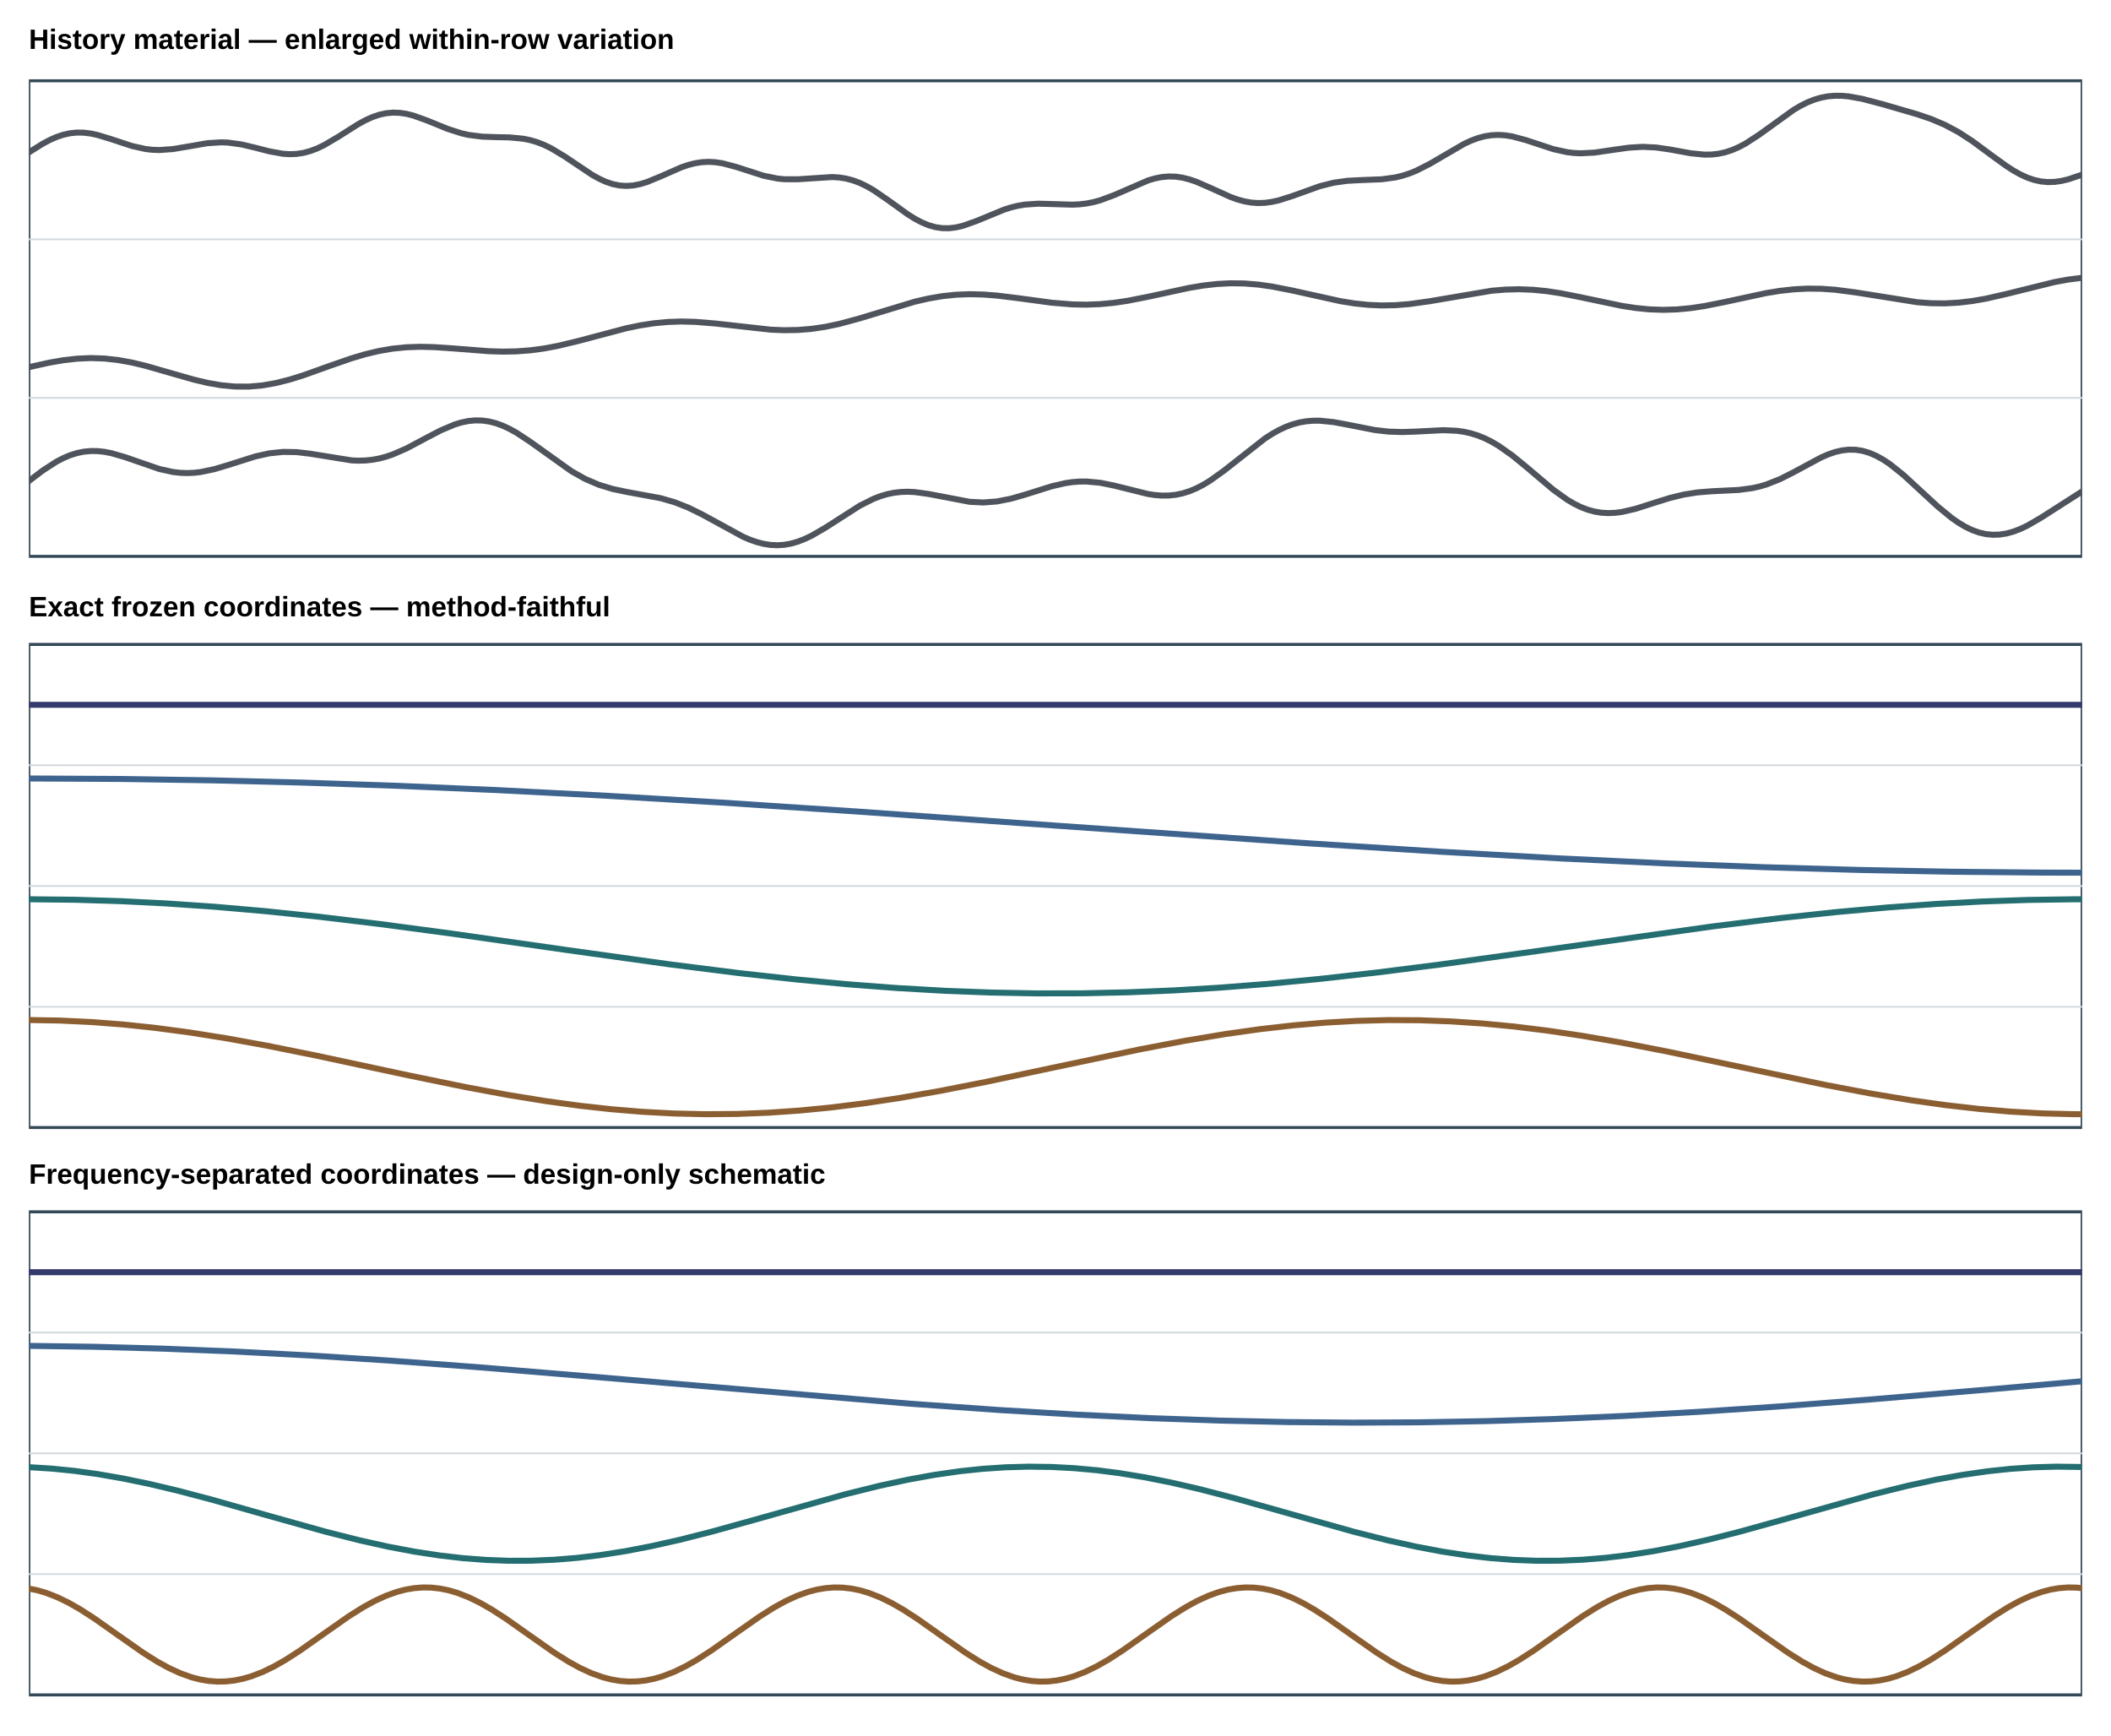
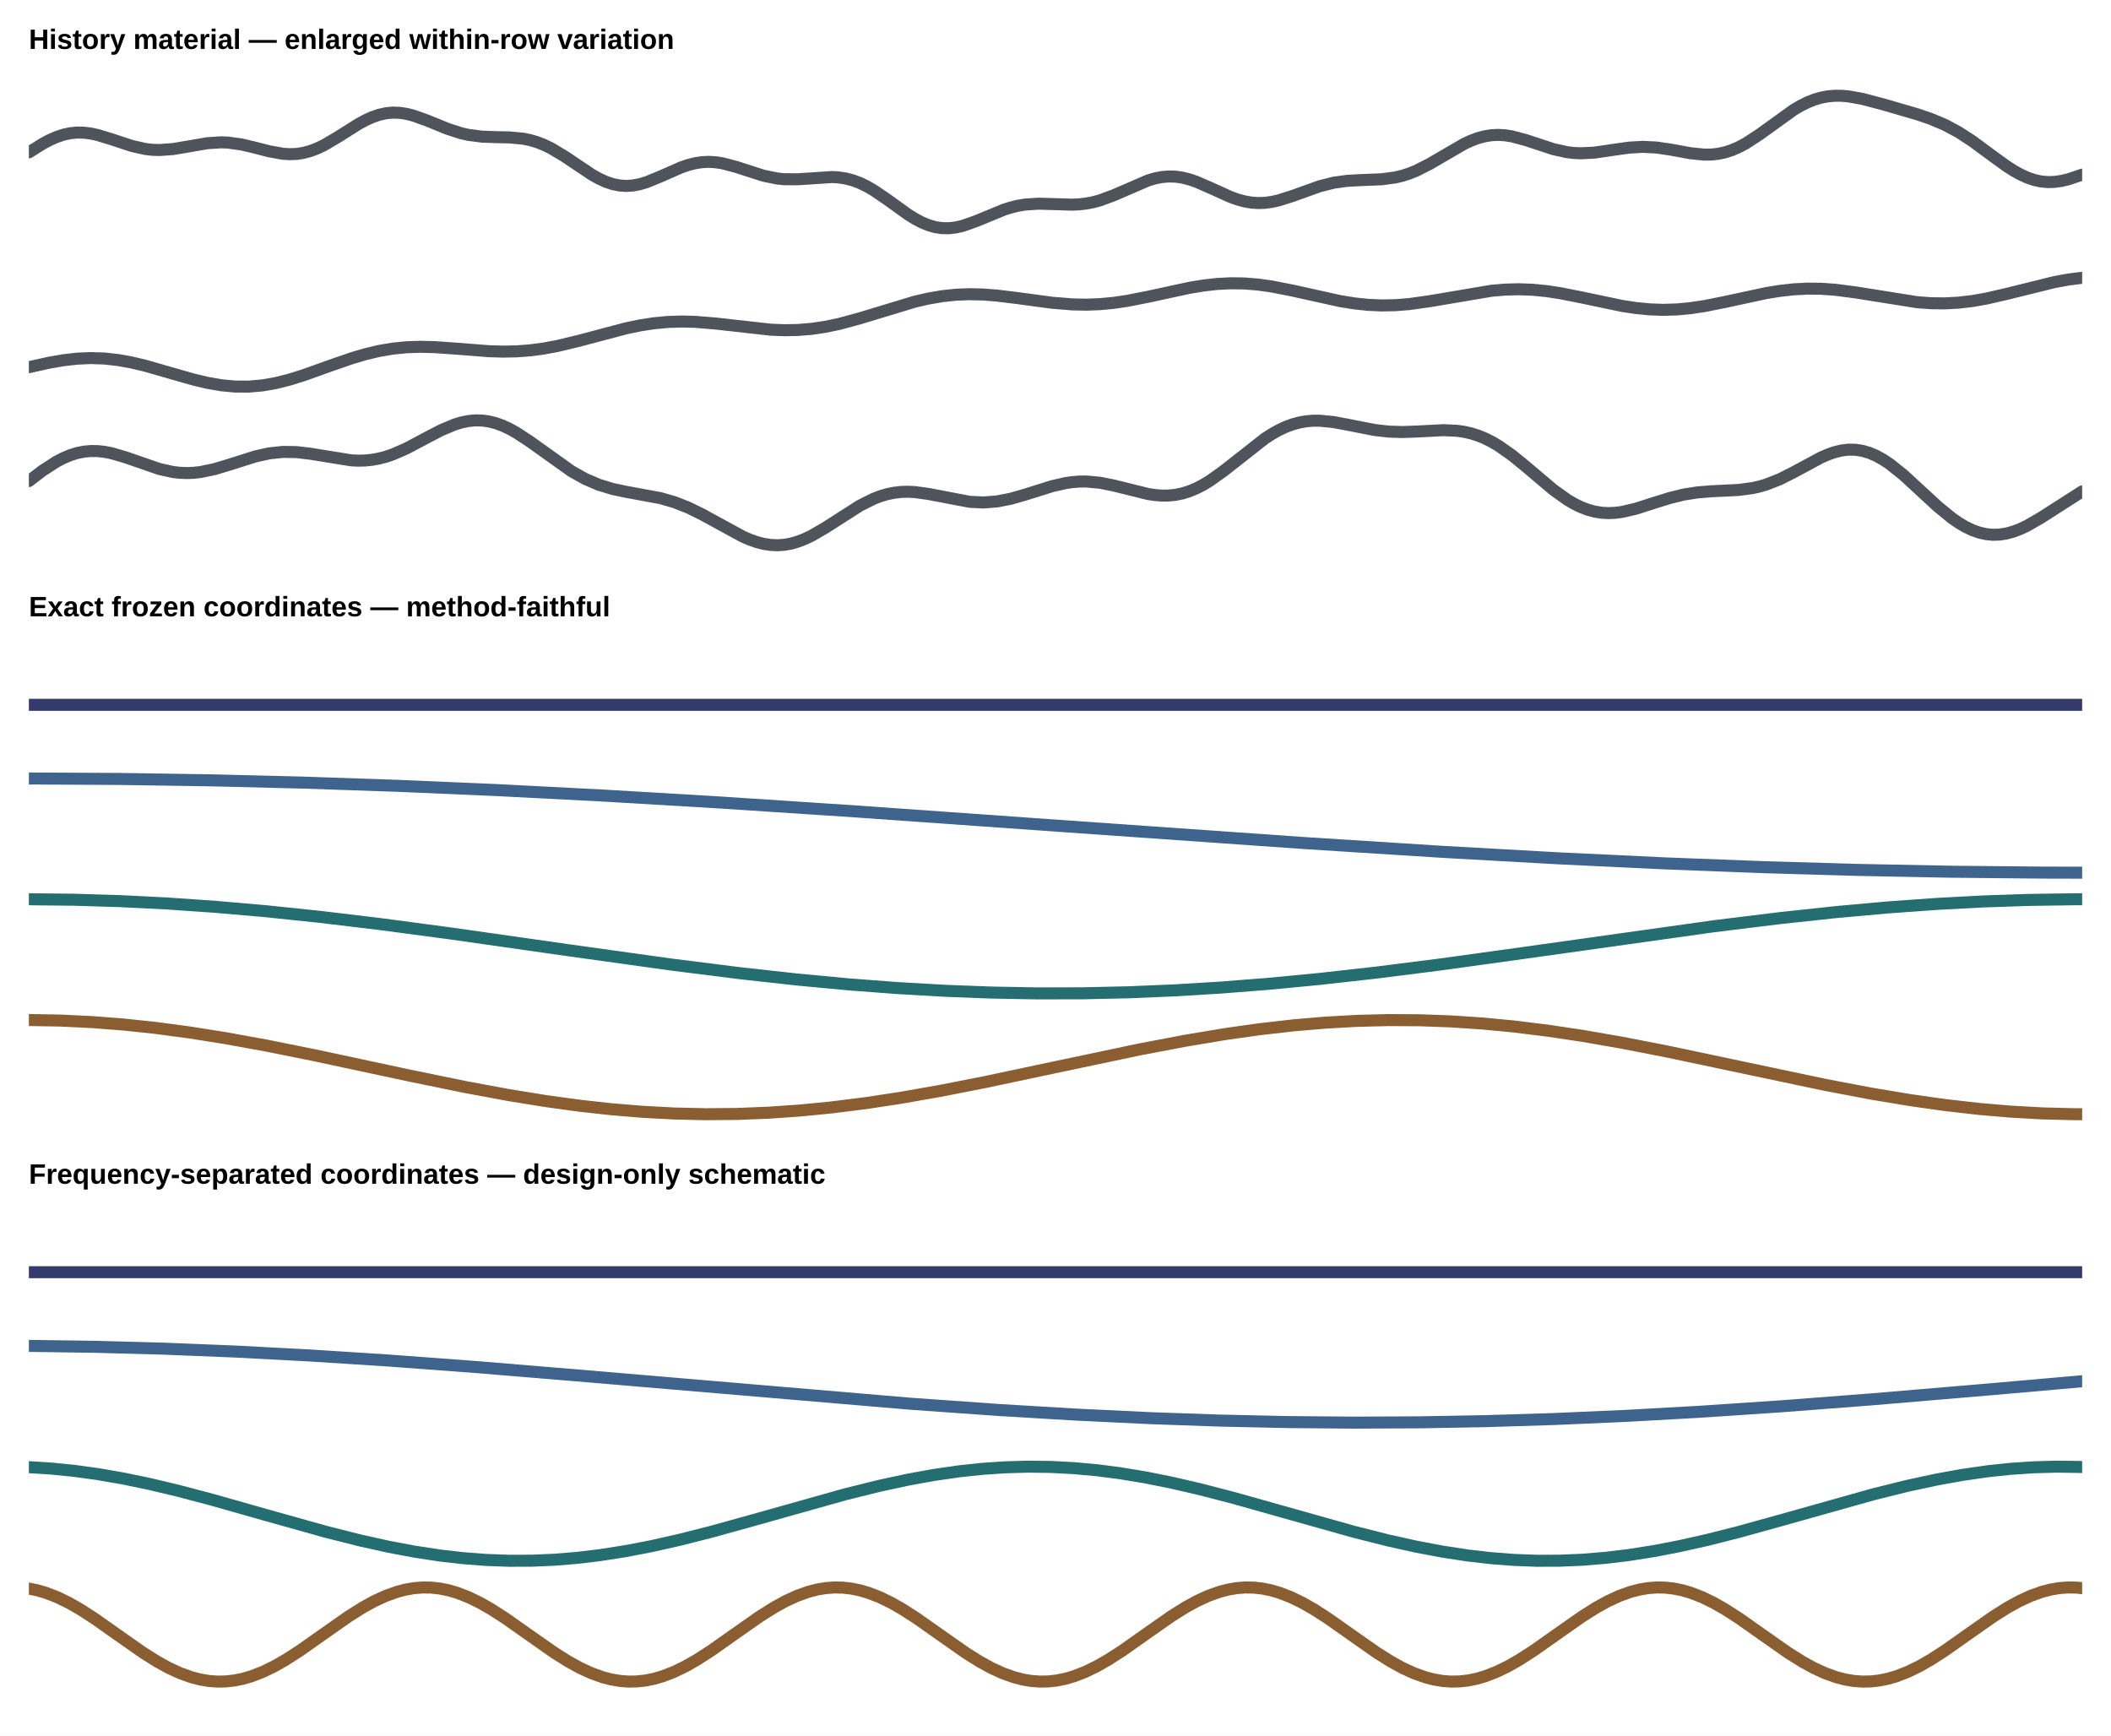
<svg xmlns="http://www.w3.org/2000/svg" width="526.8pt" height="433.2pt" viewBox="0 0 526.8 433.2" version="1.1">
  <defs>
    <style type="text/css">*{stroke-linejoin: round; stroke-linecap: butt}</style>
  </defs>
  <g id="figure_1">
    <g id="patch_1">
      <path d="M 0 433.2 L 526.8 433.2 L 526.8 0 L 0 0 z " style="fill: #ffffff" />
    </g>
    <g id="axes_1">
      <g id="patch_2">
        <path d="M 7.2 142.8 L 519.6 142.8 L 519.6 16.21 L 7.2 16.21 z " style="fill: #ffffff" />
      </g>
-       <g id="patch_3">
-         <path d="M 7.2 138.844 L 519.6 138.844 L 519.6 20.166 L 7.2 20.166 L 7.2 138.844 z " clip-path="url(#p6bee6eb723)" style="fill: none; stroke: #344957; stroke-width: 0.75; stroke-linejoin: miter" />
-       </g>
      <g id="matplotlib.axis_1" />
      <g id="matplotlib.axis_2" />
      <g id="line2d_1">
-         <path d="M 7.2 38.033 L 10.627 35.89 L 12.341 34.974 L 14.055 34.212 L 15.769 33.633 L 17.482 33.254 L 19.196 33.081 L 20.91 33.109 L 22.623 33.32 L 24.337 33.685 L 27.765 34.73 L 32.906 36.429 L 36.333 37.191 L 38.047 37.385 L 39.761 37.445 L 43.188 37.198 L 46.615 36.622 L 51.756 35.736 L 55.184 35.517 L 56.898 35.581 L 60.325 36.057 L 63.752 36.874 L 67.18 37.759 L 70.607 38.374 L 72.321 38.479 L 74.035 38.41 L 75.748 38.147 L 77.462 37.687 L 79.176 37.035 L 80.89 36.213 L 84.317 34.195 L 89.458 30.949 L 91.172 30.017 L 92.886 29.238 L 94.599 28.646 L 96.313 28.265 L 98.027 28.104 L 99.74 28.16 L 101.454 28.417 L 103.168 28.849 L 106.595 30.079 L 111.736 32.174 L 115.164 33.273 L 116.877 33.66 L 120.305 34.102 L 123.732 34.224 L 127.16 34.291 L 130.587 34.62 L 132.301 34.969 L 134.015 35.473 L 135.728 36.139 L 137.442 36.964 L 140.869 39.014 L 147.724 43.605 L 149.438 44.564 L 151.152 45.352 L 152.865 45.935 L 154.579 46.289 L 156.293 46.404 L 158.007 46.286 L 159.72 45.953 L 161.434 45.437 L 164.861 44.029 L 170.003 41.769 L 171.716 41.18 L 173.43 40.741 L 175.144 40.474 L 176.857 40.391 L 178.571 40.489 L 180.285 40.751 L 183.712 41.656 L 190.567 43.86 L 193.994 44.556 L 195.708 44.728 L 199.136 44.737 L 207.704 44.182 L 209.418 44.293 L 211.132 44.564 L 212.845 45.015 L 214.559 45.654 L 216.273 46.476 L 217.986 47.463 L 221.414 49.799 L 226.555 53.498 L 228.269 54.571 L 229.982 55.482 L 231.696 56.195 L 233.41 56.685 L 235.124 56.938 L 236.837 56.956 L 238.551 56.755 L 240.265 56.36 L 243.692 55.147 L 250.547 52.323 L 252.261 51.78 L 253.974 51.357 L 255.688 51.063 L 259.115 50.83 L 262.543 50.924 L 267.684 51.077 L 269.398 50.989 L 271.111 50.785 L 272.825 50.454 L 274.539 49.991 L 277.966 48.719 L 286.535 45.017 L 288.249 44.517 L 289.962 44.184 L 291.676 44.038 L 293.39 44.091 L 295.103 44.34 L 296.817 44.771 L 298.531 45.356 L 301.958 46.843 L 307.099 49.165 L 308.813 49.779 L 310.527 50.25 L 312.241 50.553 L 313.954 50.677 L 315.668 50.618 L 317.382 50.388 L 319.095 50.008 L 322.523 48.918 L 329.378 46.461 L 332.805 45.6 L 336.232 45.123 L 339.66 44.943 L 344.801 44.743 L 348.228 44.277 L 349.942 43.865 L 351.656 43.317 L 353.37 42.632 L 356.797 40.899 L 365.366 35.906 L 367.079 35.113 L 368.793 34.475 L 370.507 34.013 L 372.22 33.743 L 373.934 33.666 L 375.648 33.773 L 377.362 34.045 L 380.789 34.965 L 387.644 37.223 L 391.071 37.977 L 392.785 38.179 L 394.499 38.257 L 397.926 38.082 L 403.067 37.328 L 406.495 36.85 L 409.922 36.645 L 413.349 36.814 L 416.777 37.312 L 421.918 38.25 L 425.345 38.59 L 427.059 38.568 L 428.773 38.382 L 430.487 38.016 L 432.2 37.461 L 433.914 36.722 L 435.628 35.811 L 439.055 33.579 L 447.624 27.404 L 449.337 26.396 L 451.051 25.542 L 452.765 24.86 L 454.479 24.359 L 456.192 24.04 L 457.906 23.894 L 459.62 23.908 L 461.333 24.06 L 464.761 24.679 L 469.902 26.031 L 478.47 28.524 L 481.898 29.694 L 485.325 31.144 L 488.753 32.976 L 492.18 35.202 L 497.321 38.998 L 500.749 41.469 L 502.462 42.57 L 504.176 43.53 L 505.89 44.317 L 507.604 44.906 L 509.317 45.283 L 511.031 45.443 L 512.745 45.392 L 514.458 45.149 L 516.172 44.742 L 519.6 43.588 L 519.6 43.588 " clip-path="url(#p6bee6eb723)" style="fill: none; stroke: #4f535b; stroke-width: 1.5; stroke-linecap: round" />
+         <path d="M 7.2 38.033 L 10.627 35.89 L 12.341 34.974 L 14.055 34.212 L 15.769 33.633 L 17.482 33.254 L 19.196 33.081 L 20.91 33.109 L 22.623 33.32 L 24.337 33.685 L 27.765 34.73 L 32.906 36.429 L 36.333 37.191 L 38.047 37.385 L 39.761 37.445 L 43.188 37.198 L 46.615 36.622 L 51.756 35.736 L 55.184 35.517 L 56.898 35.581 L 60.325 36.057 L 63.752 36.874 L 67.18 37.759 L 70.607 38.374 L 72.321 38.479 L 74.035 38.41 L 75.748 38.147 L 77.462 37.687 L 79.176 37.035 L 80.89 36.213 L 84.317 34.195 L 89.458 30.949 L 91.172 30.017 L 92.886 29.238 L 94.599 28.646 L 96.313 28.265 L 98.027 28.104 L 99.74 28.16 L 101.454 28.417 L 103.168 28.849 L 106.595 30.079 L 111.736 32.174 L 115.164 33.273 L 116.877 33.66 L 120.305 34.102 L 123.732 34.224 L 127.16 34.291 L 130.587 34.62 L 132.301 34.969 L 134.015 35.473 L 135.728 36.139 L 137.442 36.964 L 140.869 39.014 L 147.724 43.605 L 149.438 44.564 L 151.152 45.352 L 152.865 45.935 L 154.579 46.289 L 156.293 46.404 L 158.007 46.286 L 159.72 45.953 L 161.434 45.437 L 164.861 44.029 L 170.003 41.769 L 171.716 41.18 L 173.43 40.741 L 175.144 40.474 L 176.857 40.391 L 178.571 40.489 L 180.285 40.751 L 183.712 41.656 L 190.567 43.86 L 193.994 44.556 L 195.708 44.728 L 199.136 44.737 L 207.704 44.182 L 209.418 44.293 L 211.132 44.564 L 212.845 45.015 L 214.559 45.654 L 216.273 46.476 L 217.986 47.463 L 221.414 49.799 L 226.555 53.498 L 228.269 54.571 L 229.982 55.482 L 231.696 56.195 L 233.41 56.685 L 235.124 56.938 L 236.837 56.956 L 238.551 56.755 L 240.265 56.36 L 243.692 55.147 L 250.547 52.323 L 252.261 51.78 L 253.974 51.357 L 255.688 51.063 L 259.115 50.83 L 262.543 50.924 L 267.684 51.077 L 269.398 50.989 L 271.111 50.785 L 272.825 50.454 L 274.539 49.991 L 277.966 48.719 L 286.535 45.017 L 288.249 44.517 L 289.962 44.184 L 291.676 44.038 L 293.39 44.091 L 295.103 44.34 L 296.817 44.771 L 298.531 45.356 L 301.958 46.843 L 307.099 49.165 L 308.813 49.779 L 310.527 50.25 L 312.241 50.553 L 313.954 50.677 L 315.668 50.618 L 317.382 50.388 L 319.095 50.008 L 322.523 48.918 L 329.378 46.461 L 332.805 45.6 L 336.232 45.123 L 339.66 44.943 L 344.801 44.743 L 348.228 44.277 L 349.942 43.865 L 351.656 43.317 L 353.37 42.632 L 356.797 40.899 L 365.366 35.906 L 367.079 35.113 L 368.793 34.475 L 370.507 34.013 L 372.22 33.743 L 373.934 33.666 L 375.648 33.773 L 377.362 34.045 L 380.789 34.965 L 387.644 37.223 L 391.071 37.977 L 392.785 38.179 L 394.499 38.257 L 397.926 38.082 L 403.067 37.328 L 406.495 36.85 L 409.922 36.645 L 413.349 36.814 L 416.777 37.312 L 421.918 38.25 L 425.345 38.59 L 427.059 38.568 L 428.773 38.382 L 430.487 38.016 L 432.2 37.461 L 433.914 36.722 L 435.628 35.811 L 439.055 33.579 L 447.624 27.404 L 449.337 26.396 L 451.051 25.542 L 452.765 24.86 L 454.479 24.359 L 456.192 24.04 L 457.906 23.894 L 459.62 23.908 L 461.333 24.06 L 464.761 24.679 L 469.902 26.031 L 478.47 28.524 L 481.898 29.694 L 485.325 31.144 L 488.753 32.976 L 492.18 35.202 L 497.321 38.998 L 500.749 41.469 L 502.462 42.57 L 504.176 43.53 L 505.89 44.317 L 507.604 44.906 L 509.317 45.283 L 511.031 45.443 L 512.745 45.392 L 514.458 45.149 L 516.172 44.742 L 519.6 43.588 L 519.6 43.588 " clip-path="url(#p273a99efd3)" style="fill: none; stroke: #4f535b; stroke-width: 3; stroke-linecap: round" />
      </g>
      <g id="line2d_2">
-         <path d="M 7.2 59.725 L 519.6 59.725 " clip-path="url(#p6bee6eb723)" style="fill: none; stroke: #d4dade; stroke-width: 0.45; stroke-linecap: square" />
+         <path d="M 7.2 91.636 L 12.341 90.498 L 15.769 89.905 L 19.196 89.512 L 22.623 89.361 L 26.051 89.474 L 29.478 89.852 L 32.906 90.472 L 36.333 91.291 L 43.188 93.266 L 48.329 94.73 L 51.756 95.544 L 55.184 96.141 L 58.611 96.466 L 62.039 96.485 L 65.466 96.186 L 68.894 95.584 L 72.321 94.717 L 75.748 93.646 L 82.603 91.195 L 87.744 89.415 L 91.172 88.398 L 94.599 87.582 L 98.027 87 L 101.454 86.66 L 104.882 86.547 L 108.309 86.625 L 113.45 86.98 L 122.019 87.647 L 125.446 87.751 L 128.873 87.688 L 132.301 87.431 L 135.728 86.974 L 139.156 86.332 L 144.297 85.096 L 156.293 81.92 L 159.72 81.21 L 163.148 80.679 L 166.575 80.352 L 170.003 80.235 L 173.43 80.318 L 178.571 80.739 L 192.281 82.271 L 195.708 82.409 L 199.136 82.349 L 202.563 82.067 L 205.99 81.558 L 209.418 80.84 L 214.559 79.447 L 228.269 75.294 L 231.696 74.504 L 235.124 73.914 L 238.551 73.551 L 241.978 73.419 L 245.406 73.503 L 248.833 73.769 L 253.974 74.401 L 262.543 75.554 L 267.684 75.969 L 271.111 76.034 L 274.539 75.903 L 277.966 75.574 L 281.394 75.067 L 286.535 74.054 L 296.817 71.832 L 300.245 71.263 L 303.672 70.871 L 307.099 70.692 L 310.527 70.742 L 313.954 71.018 L 317.382 71.498 L 322.523 72.508 L 334.519 75.164 L 337.946 75.713 L 341.374 76.077 L 344.801 76.229 L 348.228 76.162 L 351.656 75.889 L 356.797 75.169 L 372.22 72.558 L 375.648 72.271 L 379.075 72.185 L 382.503 72.314 L 385.93 72.651 L 389.358 73.169 L 394.499 74.188 L 404.781 76.346 L 408.208 76.868 L 411.636 77.205 L 415.063 77.326 L 418.491 77.22 L 421.918 76.896 L 425.345 76.382 L 430.487 75.355 L 440.769 73.14 L 444.196 72.585 L 447.624 72.205 L 451.051 72.029 L 454.479 72.066 L 457.906 72.304 L 463.047 72.97 L 478.47 75.425 L 481.898 75.672 L 485.325 75.713 L 488.753 75.53 L 492.18 75.127 L 495.608 74.527 L 500.749 73.353 L 512.745 70.386 L 516.172 69.761 L 519.6 69.325 L 519.6 69.325 " clip-path="url(#p273a99efd3)" style="fill: none; stroke: #4f535b; stroke-width: 3; stroke-linecap: round" />
      </g>
      <g id="line2d_3">
-         <path d="M 7.2 91.636 L 12.341 90.498 L 15.769 89.905 L 19.196 89.512 L 22.623 89.361 L 26.051 89.474 L 29.478 89.852 L 32.906 90.472 L 36.333 91.291 L 43.188 93.266 L 48.329 94.73 L 51.756 95.544 L 55.184 96.141 L 58.611 96.466 L 62.039 96.485 L 65.466 96.186 L 68.894 95.584 L 72.321 94.717 L 75.748 93.646 L 82.603 91.195 L 87.744 89.415 L 91.172 88.398 L 94.599 87.582 L 98.027 87 L 101.454 86.66 L 104.882 86.547 L 108.309 86.625 L 113.45 86.98 L 122.019 87.647 L 125.446 87.751 L 128.873 87.688 L 132.301 87.431 L 135.728 86.974 L 139.156 86.332 L 144.297 85.096 L 156.293 81.92 L 159.72 81.21 L 163.148 80.679 L 166.575 80.352 L 170.003 80.235 L 173.43 80.318 L 178.571 80.739 L 192.281 82.271 L 195.708 82.409 L 199.136 82.349 L 202.563 82.067 L 205.99 81.558 L 209.418 80.84 L 214.559 79.447 L 228.269 75.294 L 231.696 74.504 L 235.124 73.914 L 238.551 73.551 L 241.978 73.419 L 245.406 73.503 L 248.833 73.769 L 253.974 74.401 L 262.543 75.554 L 267.684 75.969 L 271.111 76.034 L 274.539 75.903 L 277.966 75.574 L 281.394 75.067 L 286.535 74.054 L 296.817 71.832 L 300.245 71.263 L 303.672 70.871 L 307.099 70.692 L 310.527 70.742 L 313.954 71.018 L 317.382 71.498 L 322.523 72.508 L 334.519 75.164 L 337.946 75.713 L 341.374 76.077 L 344.801 76.229 L 348.228 76.162 L 351.656 75.889 L 356.797 75.169 L 372.22 72.558 L 375.648 72.271 L 379.075 72.185 L 382.503 72.314 L 385.93 72.651 L 389.358 73.169 L 394.499 74.188 L 404.781 76.346 L 408.208 76.868 L 411.636 77.205 L 415.063 77.326 L 418.491 77.22 L 421.918 76.896 L 425.345 76.382 L 430.487 75.355 L 440.769 73.14 L 444.196 72.585 L 447.624 72.205 L 451.051 72.029 L 454.479 72.066 L 457.906 72.304 L 463.047 72.97 L 478.47 75.425 L 481.898 75.672 L 485.325 75.713 L 488.753 75.53 L 492.18 75.127 L 495.608 74.527 L 500.749 73.353 L 512.745 70.386 L 516.172 69.761 L 519.6 69.325 L 519.6 69.325 " clip-path="url(#p6bee6eb723)" style="fill: none; stroke: #4f535b; stroke-width: 1.5; stroke-linecap: round" />
-       </g>
-       <g id="line2d_4">
-         <path d="M 7.2 99.285 L 519.6 99.285 " clip-path="url(#p6bee6eb723)" style="fill: none; stroke: #d4dade; stroke-width: 0.45; stroke-linecap: square" />
-       </g>
-       <g id="line2d_5">
-         <path d="M 7.2 120.063 L 10.627 117.451 L 14.055 115.232 L 15.769 114.338 L 17.482 113.614 L 19.196 113.073 L 20.91 112.722 L 22.623 112.558 L 24.337 112.576 L 26.051 112.759 L 27.765 113.089 L 31.192 114.082 L 39.761 117.044 L 43.188 117.795 L 44.902 117.993 L 46.615 118.06 L 48.329 117.995 L 50.043 117.803 L 53.47 117.09 L 56.898 116.068 L 63.752 113.898 L 67.18 113.141 L 70.607 112.776 L 74.035 112.83 L 77.462 113.238 L 87.744 114.894 L 89.458 114.965 L 91.172 114.919 L 92.886 114.743 L 94.599 114.431 L 96.313 113.982 L 98.027 113.402 L 101.454 111.906 L 106.595 109.175 L 110.023 107.39 L 113.45 105.945 L 115.164 105.426 L 116.877 105.076 L 118.591 104.911 L 120.305 104.944 L 122.019 105.178 L 123.732 105.612 L 125.446 106.235 L 127.16 107.033 L 128.873 107.984 L 132.301 110.238 L 142.583 117.586 L 146.011 119.51 L 149.438 120.98 L 152.865 122.023 L 156.293 122.748 L 164.861 124.329 L 168.289 125.318 L 171.716 126.66 L 175.144 128.339 L 185.426 133.95 L 187.14 134.684 L 188.853 135.283 L 190.567 135.726 L 192.281 135.994 L 193.994 136.074 L 195.708 135.961 L 197.422 135.654 L 199.136 135.161 L 200.849 134.495 L 202.563 133.677 L 205.99 131.69 L 214.559 126.205 L 217.986 124.486 L 219.7 123.827 L 221.414 123.321 L 223.128 122.97 L 224.841 122.773 L 226.555 122.722 L 228.269 122.802 L 231.696 123.272 L 241.978 125.231 L 245.406 125.4 L 248.833 125.137 L 252.261 124.463 L 255.688 123.483 L 262.543 121.331 L 265.97 120.553 L 267.684 120.309 L 269.398 120.178 L 271.111 120.165 L 274.539 120.48 L 277.966 121.171 L 286.535 123.295 L 288.249 123.55 L 289.962 123.681 L 291.676 123.665 L 293.39 123.486 L 295.103 123.13 L 296.817 122.594 L 298.531 121.88 L 300.245 120.996 L 301.958 119.957 L 305.386 117.507 L 315.668 109.433 L 317.382 108.327 L 319.095 107.362 L 320.809 106.554 L 322.523 105.912 L 324.236 105.442 L 325.95 105.139 L 327.664 104.994 L 329.378 104.992 L 332.805 105.335 L 336.232 105.975 L 343.087 107.321 L 346.515 107.71 L 349.942 107.821 L 353.37 107.703 L 360.224 107.354 L 363.652 107.515 L 365.366 107.763 L 367.079 108.149 L 368.793 108.685 L 370.507 109.378 L 372.22 110.229 L 373.934 111.233 L 377.362 113.643 L 380.789 116.445 L 387.644 122.238 L 391.071 124.691 L 392.785 125.704 L 394.499 126.547 L 396.212 127.206 L 397.926 127.675 L 399.64 127.955 L 401.353 128.052 L 403.067 127.98 L 404.781 127.758 L 408.208 126.962 L 413.349 125.32 L 416.777 124.257 L 420.204 123.42 L 423.632 122.882 L 427.059 122.608 L 433.914 122.27 L 437.341 121.807 L 439.055 121.424 L 440.769 120.925 L 444.196 119.576 L 447.624 117.842 L 454.479 114.154 L 456.192 113.413 L 457.906 112.822 L 459.62 112.414 L 461.333 112.215 L 463.047 112.242 L 464.761 112.506 L 466.474 113.007 L 468.188 113.738 L 469.902 114.683 L 471.616 115.821 L 475.043 118.559 L 480.184 123.304 L 483.612 126.455 L 487.039 129.259 L 488.753 130.451 L 490.466 131.47 L 492.18 132.293 L 493.894 132.905 L 495.608 133.296 L 497.321 133.463 L 499.035 133.406 L 500.749 133.134 L 502.462 132.662 L 504.176 132.008 L 505.89 131.196 L 509.317 129.214 L 519.6 122.637 L 519.6 122.637 " clip-path="url(#p6bee6eb723)" style="fill: none; stroke: #4f535b; stroke-width: 1.5; stroke-linecap: round" />
+         <path d="M 7.2 120.063 L 10.627 117.451 L 14.055 115.232 L 15.769 114.338 L 17.482 113.614 L 19.196 113.073 L 20.91 112.722 L 22.623 112.558 L 24.337 112.576 L 26.051 112.759 L 27.765 113.089 L 31.192 114.082 L 39.761 117.044 L 43.188 117.795 L 44.902 117.993 L 46.615 118.06 L 48.329 117.995 L 50.043 117.803 L 53.47 117.09 L 56.898 116.068 L 63.752 113.898 L 67.18 113.141 L 70.607 112.776 L 74.035 112.83 L 77.462 113.238 L 87.744 114.894 L 89.458 114.965 L 91.172 114.919 L 92.886 114.743 L 94.599 114.431 L 96.313 113.982 L 98.027 113.402 L 101.454 111.906 L 106.595 109.175 L 110.023 107.39 L 113.45 105.945 L 115.164 105.426 L 116.877 105.076 L 118.591 104.911 L 120.305 104.944 L 122.019 105.178 L 123.732 105.612 L 125.446 106.235 L 127.16 107.033 L 128.873 107.984 L 132.301 110.238 L 142.583 117.586 L 146.011 119.51 L 149.438 120.98 L 152.865 122.023 L 156.293 122.748 L 164.861 124.329 L 168.289 125.318 L 171.716 126.66 L 175.144 128.339 L 185.426 133.95 L 187.14 134.684 L 188.853 135.283 L 190.567 135.726 L 192.281 135.994 L 193.994 136.074 L 195.708 135.961 L 197.422 135.654 L 199.136 135.161 L 200.849 134.495 L 202.563 133.677 L 205.99 131.69 L 214.559 126.205 L 217.986 124.486 L 219.7 123.827 L 221.414 123.321 L 223.128 122.97 L 224.841 122.773 L 226.555 122.722 L 228.269 122.802 L 231.696 123.272 L 241.978 125.231 L 245.406 125.4 L 248.833 125.137 L 252.261 124.463 L 255.688 123.483 L 262.543 121.331 L 265.97 120.553 L 267.684 120.309 L 269.398 120.178 L 271.111 120.165 L 274.539 120.48 L 277.966 121.171 L 286.535 123.295 L 288.249 123.55 L 289.962 123.681 L 291.676 123.665 L 293.39 123.486 L 295.103 123.13 L 296.817 122.594 L 298.531 121.88 L 300.245 120.996 L 301.958 119.957 L 305.386 117.507 L 315.668 109.433 L 317.382 108.327 L 319.095 107.362 L 320.809 106.554 L 322.523 105.912 L 324.236 105.442 L 325.95 105.139 L 327.664 104.994 L 329.378 104.992 L 332.805 105.335 L 336.232 105.975 L 343.087 107.321 L 346.515 107.71 L 349.942 107.821 L 353.37 107.703 L 360.224 107.354 L 363.652 107.515 L 365.366 107.763 L 367.079 108.149 L 368.793 108.685 L 370.507 109.378 L 372.22 110.229 L 373.934 111.233 L 377.362 113.643 L 380.789 116.445 L 387.644 122.238 L 391.071 124.691 L 392.785 125.704 L 394.499 126.547 L 396.212 127.206 L 397.926 127.675 L 399.64 127.955 L 401.353 128.052 L 403.067 127.98 L 404.781 127.758 L 408.208 126.962 L 413.349 125.32 L 416.777 124.257 L 420.204 123.42 L 423.632 122.882 L 427.059 122.608 L 433.914 122.27 L 437.341 121.807 L 439.055 121.424 L 440.769 120.925 L 444.196 119.576 L 447.624 117.842 L 454.479 114.154 L 456.192 113.413 L 457.906 112.822 L 459.62 112.414 L 461.333 112.215 L 463.047 112.242 L 464.761 112.506 L 466.474 113.007 L 468.188 113.738 L 469.902 114.683 L 471.616 115.821 L 475.043 118.559 L 480.184 123.304 L 483.612 126.455 L 487.039 129.259 L 488.753 130.451 L 490.466 131.47 L 492.18 132.293 L 493.894 132.905 L 495.608 133.296 L 497.321 133.463 L 499.035 133.406 L 500.749 133.134 L 502.462 132.662 L 504.176 132.008 L 505.89 131.196 L 509.317 129.214 L 519.6 122.637 L 519.6 122.637 " clip-path="url(#p273a99efd3)" style="fill: none; stroke: #4f535b; stroke-width: 3; stroke-linecap: round" />
      </g>
      <g id="text_1">
        <text style="font-weight: 700; font-size: 7px; font-family: 'Arial', 'Helvetica', 'DejaVu Sans', sans-serif; text-anchor: start" x="7.2" y="12.21" transform="rotate(-0 7.2 12.21047)">History material — enlarged within-row variation</text>
      </g>
    </g>
    <g id="axes_2">
-       <g id="patch_4">
+       <g id="patch_3">
        <path d="M 7.2 284.4 L 519.6 284.4 L 519.6 157.81 L 7.2 157.81 z " style="fill: #ffffff" />
-       </g>
-       <g id="patch_5">
-         <path d="M 7.2 281.385 L 519.6 281.385 L 519.6 160.824 L 7.2 160.824 L 7.2 281.385 z " clip-path="url(#pb0de946699)" style="fill: none; stroke: #344957; stroke-width: 0.75; stroke-linejoin: miter" />
      </g>
      <g id="matplotlib.axis_3" />
      <g id="matplotlib.axis_4" />
+       <g id="line2d_4">
+         <path d="M 7.2 175.895 L 519.6 175.895 L 519.6 175.895 " clip-path="url(#pf7d6839970)" style="fill: none; stroke: #353a6c; stroke-width: 3; stroke-linecap: round" />
+       </g>
+       <g id="line2d_5">
+         <path d="M 7.2 194.28 L 30.005 194.398 L 52.81 194.743 L 75.615 195.307 L 99.133 196.107 L 124.076 197.18 L 150.444 198.538 L 179.663 200.269 L 213.87 202.525 L 264.469 206.112 L 325.757 210.414 L 359.965 212.587 L 389.184 214.219 L 415.552 215.469 L 440.495 216.426 L 464.012 217.107 L 486.817 217.548 L 509.622 217.766 L 519.6 217.79 L 519.6 217.79 " clip-path="url(#pf7d6839970)" style="fill: none; stroke: #3e648e; stroke-width: 3; stroke-linecap: round" />
+       </g>
      <g id="line2d_6">
-         <path d="M 7.2 175.895 L 519.6 175.895 L 519.6 175.895 " clip-path="url(#pb0de946699)" style="fill: none; stroke: #353a6c; stroke-width: 1.5; stroke-linecap: round" />
+         <path d="M 7.2 224.42 L 18.602 224.542 L 30.005 224.89 L 41.407 225.458 L 53.523 226.289 L 66.35 227.405 L 79.891 228.818 L 94.857 230.611 L 112.673 232.984 L 141.892 237.149 L 167.548 240.721 L 184.651 242.875 L 198.904 244.451 L 211.732 245.655 L 223.847 246.578 L 235.963 247.273 L 247.365 247.704 L 258.767 247.911 L 270.17 247.89 L 281.572 247.64 L 292.975 247.167 L 304.377 246.481 L 316.493 245.532 L 329.32 244.304 L 343.574 242.706 L 359.252 240.721 L 379.919 237.862 L 427.667 231.161 L 444.058 229.142 L 458.311 227.613 L 471.139 226.459 L 483.254 225.588 L 494.657 224.98 L 506.059 224.59 L 517.462 224.426 L 519.6 224.42 L 519.6 224.42 " clip-path="url(#pf7d6839970)" style="fill: none; stroke: #246d70; stroke-width: 3; stroke-linecap: round" />
      </g>
      <g id="line2d_7">
-         <path d="M 7.2 190.965 L 519.6 190.965 " clip-path="url(#pb0de946699)" style="fill: none; stroke: #d4dade; stroke-width: 0.45; stroke-linecap: square" />
-       </g>
-       <g id="line2d_8">
-         <path d="M 7.2 194.28 L 30.005 194.398 L 52.81 194.743 L 75.615 195.307 L 99.133 196.107 L 124.076 197.18 L 150.444 198.538 L 179.663 200.269 L 213.87 202.525 L 264.469 206.112 L 325.757 210.414 L 359.965 212.587 L 389.184 214.219 L 415.552 215.469 L 440.495 216.426 L 464.012 217.107 L 486.817 217.548 L 509.622 217.766 L 519.6 217.79 L 519.6 217.79 " clip-path="url(#pb0de946699)" style="fill: none; stroke: #3e648e; stroke-width: 1.5; stroke-linecap: round" />
-       </g>
-       <g id="line2d_9">
-         <path d="M 7.2 221.105 L 519.6 221.105 " clip-path="url(#pb0de946699)" style="fill: none; stroke: #d4dade; stroke-width: 0.45; stroke-linecap: square" />
-       </g>
-       <g id="line2d_10">
-         <path d="M 7.2 224.42 L 18.602 224.542 L 30.005 224.89 L 41.407 225.458 L 53.523 226.289 L 66.35 227.405 L 79.891 228.818 L 94.857 230.611 L 112.673 232.984 L 141.892 237.149 L 167.548 240.721 L 184.651 242.875 L 198.904 244.451 L 211.732 245.655 L 223.847 246.578 L 235.963 247.273 L 247.365 247.704 L 258.767 247.911 L 270.17 247.89 L 281.572 247.64 L 292.975 247.167 L 304.377 246.481 L 316.493 245.532 L 329.32 244.304 L 343.574 242.706 L 359.252 240.721 L 379.919 237.862 L 427.667 231.161 L 444.058 229.142 L 458.311 227.613 L 471.139 226.459 L 483.254 225.588 L 494.657 224.98 L 506.059 224.59 L 517.462 224.426 L 519.6 224.42 L 519.6 224.42 " clip-path="url(#pb0de946699)" style="fill: none; stroke: #246d70; stroke-width: 1.5; stroke-linecap: round" />
-       </g>
-       <g id="line2d_11">
-         <path d="M 7.2 251.245 L 519.6 251.245 " clip-path="url(#pb0de946699)" style="fill: none; stroke: #d4dade; stroke-width: 0.45; stroke-linecap: square" />
-       </g>
-       <g id="line2d_12">
-         <path d="M 7.2 254.561 L 15.039 254.693 L 22.878 255.067 L 30.718 255.673 L 38.557 256.499 L 47.109 257.631 L 56.373 259.099 L 66.35 260.91 L 78.466 263.347 L 101.983 268.382 L 116.236 271.306 L 126.926 273.287 L 136.191 274.789 L 144.743 275.959 L 152.582 276.824 L 160.421 277.471 L 168.26 277.887 L 176.099 278.064 L 183.939 277.998 L 191.778 277.689 L 199.617 277.146 L 207.456 276.378 L 216.008 275.304 L 224.56 274.008 L 234.537 272.259 L 245.94 270.021 L 262.331 266.546 L 284.423 261.888 L 295.826 259.721 L 305.803 258.058 L 314.355 256.851 L 322.907 255.877 L 330.746 255.209 L 338.585 254.772 L 346.424 254.573 L 354.263 254.617 L 362.103 254.903 L 369.942 255.426 L 377.781 256.174 L 386.333 257.229 L 394.885 258.507 L 404.862 260.239 L 416.264 262.464 L 431.943 265.777 L 455.46 270.743 L 466.863 272.91 L 476.84 274.573 L 485.392 275.78 L 493.944 276.754 L 501.783 277.422 L 509.622 277.859 L 517.462 278.058 L 519.6 278.07 L 519.6 278.07 " clip-path="url(#pb0de946699)" style="fill: none; stroke: #8b5e32; stroke-width: 1.5; stroke-linecap: round" />
+         <path d="M 7.2 254.561 L 15.039 254.693 L 22.878 255.067 L 30.718 255.673 L 38.557 256.499 L 47.109 257.631 L 56.373 259.099 L 66.35 260.91 L 78.466 263.347 L 101.983 268.382 L 116.236 271.306 L 126.926 273.287 L 136.191 274.789 L 144.743 275.959 L 152.582 276.824 L 160.421 277.471 L 168.26 277.887 L 176.099 278.064 L 183.939 277.998 L 191.778 277.689 L 199.617 277.146 L 207.456 276.378 L 216.008 275.304 L 224.56 274.008 L 234.537 272.259 L 245.94 270.021 L 262.331 266.546 L 284.423 261.888 L 295.826 259.721 L 305.803 258.058 L 314.355 256.851 L 322.907 255.877 L 330.746 255.209 L 338.585 254.772 L 346.424 254.573 L 354.263 254.617 L 362.103 254.903 L 369.942 255.426 L 377.781 256.174 L 386.333 257.229 L 394.885 258.507 L 404.862 260.239 L 416.264 262.464 L 431.943 265.777 L 455.46 270.743 L 466.863 272.91 L 476.84 274.573 L 485.392 275.78 L 493.944 276.754 L 501.783 277.422 L 509.622 277.859 L 517.462 278.058 L 519.6 278.07 L 519.6 278.07 " clip-path="url(#pf7d6839970)" style="fill: none; stroke: #8b5e32; stroke-width: 3; stroke-linecap: round" />
      </g>
      <g id="text_2">
        <text style="font-weight: 700; font-size: 7px; font-family: 'Arial', 'Helvetica', 'DejaVu Sans', sans-serif; text-anchor: start" x="7.2" y="153.81" transform="rotate(-0 7.2 153.8105)">Exact frozen coordinates — method-faithful</text>
      </g>
    </g>
    <g id="axes_3">
-       <g id="patch_6">
+       <g id="patch_4">
        <path d="M 7.2 426 L 519.6 426 L 519.6 299.41 L 7.2 299.41 z " style="fill: #ffffff" />
-       </g>
-       <g id="patch_7">
-         <path d="M 7.2 422.985 L 519.6 422.985 L 519.6 302.424 L 7.2 302.424 L 7.2 422.985 z " clip-path="url(#p5a7066d4c9)" style="fill: none; stroke: #344957; stroke-width: 0.75; stroke-linejoin: miter" />
      </g>
      <g id="matplotlib.axis_5" />
      <g id="matplotlib.axis_6" />
-       <g id="line2d_13">
-         <path d="M 7.2 317.495 L 519.6 317.495 L 519.6 317.495 " clip-path="url(#p5a7066d4c9)" style="fill: none; stroke: #353a6c; stroke-width: 1.5; stroke-linecap: round" />
+       <g id="line2d_8">
+         <path d="M 7.2 317.495 L 519.6 317.495 L 519.6 317.495 " clip-path="url(#p77e0a2a668)" style="fill: none; stroke: #353a6c; stroke-width: 3; stroke-linecap: round" />
      </g>
-       <g id="line2d_14">
-         <path d="M 7.2 332.565 L 519.6 332.565 " clip-path="url(#p5a7066d4c9)" style="fill: none; stroke: #d4dade; stroke-width: 0.45; stroke-linecap: square" />
+       <g id="line2d_9">
+         <path d="M 7.2 335.88 L 23.591 336.108 L 40.695 336.571 L 58.511 337.285 L 77.04 338.258 L 96.995 339.538 L 119.087 341.183 L 146.881 343.492 L 227.411 350.334 L 249.503 351.897 L 268.745 353.044 L 287.274 353.926 L 304.377 354.523 L 321.481 354.896 L 337.872 355.036 L 354.263 354.958 L 370.654 354.665 L 387.758 354.137 L 405.575 353.36 L 424.104 352.328 L 444.058 350.995 L 466.863 349.246 L 496.795 346.712 L 519.6 344.707 L 519.6 344.707 " clip-path="url(#p77e0a2a668)" style="fill: none; stroke: #3e648e; stroke-width: 3; stroke-linecap: round" />
      </g>
-       <g id="line2d_15">
-         <path d="M 7.2 335.88 L 23.591 336.108 L 40.695 336.571 L 58.511 337.285 L 77.04 338.258 L 96.995 339.538 L 119.087 341.183 L 146.881 343.492 L 227.411 350.334 L 249.503 351.897 L 268.745 353.044 L 287.274 353.926 L 304.377 354.523 L 321.481 354.896 L 337.872 355.036 L 354.263 354.958 L 370.654 354.665 L 387.758 354.137 L 405.575 353.36 L 424.104 352.328 L 444.058 350.995 L 466.863 349.246 L 496.795 346.712 L 519.6 344.707 L 519.6 344.707 " clip-path="url(#p5a7066d4c9)" style="fill: none; stroke: #3e648e; stroke-width: 1.5; stroke-linecap: round" />
+       <g id="line2d_10">
+         <path d="M 7.2 366.15 L 12.901 366.505 L 18.602 367.08 L 24.304 367.863 L 30.718 368.974 L 37.132 370.301 L 44.258 371.99 L 52.81 374.244 L 66.35 378.087 L 81.316 382.278 L 89.868 384.437 L 96.995 386.018 L 103.409 387.227 L 109.822 388.204 L 115.524 388.857 L 121.225 389.295 L 126.926 389.509 L 132.627 389.494 L 138.329 389.251 L 144.03 388.784 L 149.731 388.104 L 156.145 387.098 L 162.559 385.864 L 169.686 384.26 L 177.525 382.27 L 188.215 379.305 L 211.02 372.896 L 219.571 370.779 L 226.698 369.245 L 233.112 368.085 L 239.526 367.163 L 245.227 366.563 L 250.928 366.181 L 256.63 366.024 L 262.331 366.096 L 268.032 366.396 L 273.733 366.916 L 279.435 367.649 L 285.848 368.707 L 292.262 369.989 L 299.389 371.637 L 307.941 373.855 L 320.056 377.267 L 337.872 382.278 L 346.424 384.437 L 353.551 386.018 L 359.965 387.227 L 366.379 388.204 L 372.08 388.857 L 377.781 389.295 L 383.482 389.509 L 389.184 389.494 L 394.885 389.251 L 400.586 388.784 L 406.287 388.104 L 412.701 387.098 L 419.115 385.864 L 426.242 384.26 L 434.081 382.27 L 444.771 379.305 L 467.576 372.896 L 476.128 370.779 L 483.254 369.245 L 489.668 368.085 L 496.082 367.163 L 501.783 366.563 L 507.484 366.181 L 513.186 366.024 L 518.887 366.096 L 519.6 366.121 L 519.6 366.121 " clip-path="url(#p77e0a2a668)" style="fill: none; stroke: #246d70; stroke-width: 3; stroke-linecap: round" />
      </g>
-       <g id="line2d_16">
-         <path d="M 7.2 362.705 L 519.6 362.705 " clip-path="url(#p5a7066d4c9)" style="fill: none; stroke: #d4dade; stroke-width: 0.45; stroke-linecap: square" />
-       </g>
-       <g id="line2d_17">
-         <path d="M 7.2 366.15 L 12.901 366.505 L 18.602 367.08 L 24.304 367.863 L 30.718 368.974 L 37.132 370.301 L 44.258 371.99 L 52.81 374.244 L 66.35 378.087 L 81.316 382.278 L 89.868 384.437 L 96.995 386.018 L 103.409 387.227 L 109.822 388.204 L 115.524 388.857 L 121.225 389.295 L 126.926 389.509 L 132.627 389.494 L 138.329 389.251 L 144.03 388.784 L 149.731 388.104 L 156.145 387.098 L 162.559 385.864 L 169.686 384.26 L 177.525 382.27 L 188.215 379.305 L 211.02 372.896 L 219.571 370.779 L 226.698 369.245 L 233.112 368.085 L 239.526 367.163 L 245.227 366.563 L 250.928 366.181 L 256.63 366.024 L 262.331 366.096 L 268.032 366.396 L 273.733 366.916 L 279.435 367.649 L 285.848 368.707 L 292.262 369.989 L 299.389 371.637 L 307.941 373.855 L 320.056 377.267 L 337.872 382.278 L 346.424 384.437 L 353.551 386.018 L 359.965 387.227 L 366.379 388.204 L 372.08 388.857 L 377.781 389.295 L 383.482 389.509 L 389.184 389.494 L 394.885 389.251 L 400.586 388.784 L 406.287 388.104 L 412.701 387.098 L 419.115 385.864 L 426.242 384.26 L 434.081 382.27 L 444.771 379.305 L 467.576 372.896 L 476.128 370.779 L 483.254 369.245 L 489.668 368.085 L 496.082 367.163 L 501.783 366.563 L 507.484 366.181 L 513.186 366.024 L 518.887 366.096 L 519.6 366.121 L 519.6 366.121 " clip-path="url(#p5a7066d4c9)" style="fill: none; stroke: #246d70; stroke-width: 1.5; stroke-linecap: round" />
-       </g>
-       <g id="line2d_18">
-         <path d="M 7.2 392.845 L 519.6 392.845 " clip-path="url(#p5a7066d4c9)" style="fill: none; stroke: #d4dade; stroke-width: 0.45; stroke-linecap: square" />
-       </g>
-       <g id="line2d_19">
-         <path d="M 7.2 396.449 L 9.338 396.884 L 11.476 397.509 L 14.327 398.616 L 17.177 400.006 L 20.028 401.636 L 23.591 403.935 L 29.292 407.958 L 35.706 412.453 L 39.27 414.693 L 42.12 416.258 L 44.971 417.569 L 47.821 418.587 L 49.959 419.139 L 52.097 419.499 L 54.235 419.661 L 56.373 419.622 L 58.511 419.382 L 60.649 418.946 L 62.787 418.322 L 65.638 417.215 L 68.488 415.825 L 71.339 414.195 L 74.902 411.895 L 80.604 407.872 L 87.017 403.377 L 90.581 401.138 L 93.431 399.573 L 96.282 398.262 L 99.133 397.244 L 101.271 396.692 L 103.409 396.332 L 105.546 396.17 L 107.684 396.209 L 109.822 396.449 L 111.96 396.884 L 114.098 397.509 L 116.949 398.616 L 119.8 400.006 L 122.65 401.636 L 126.214 403.935 L 131.915 407.958 L 138.329 412.453 L 141.892 414.693 L 144.743 416.258 L 147.593 417.569 L 150.444 418.587 L 152.582 419.139 L 154.72 419.499 L 156.858 419.661 L 158.996 419.622 L 161.134 419.382 L 163.272 418.946 L 165.41 418.322 L 168.26 417.215 L 171.111 415.825 L 173.961 414.195 L 177.525 411.895 L 183.226 407.872 L 189.64 403.377 L 193.203 401.138 L 196.054 399.573 L 198.904 398.262 L 201.755 397.244 L 203.893 396.692 L 206.031 396.332 L 208.169 396.17 L 210.307 396.209 L 212.445 396.449 L 214.583 396.884 L 216.721 397.509 L 219.571 398.616 L 222.422 400.006 L 225.273 401.636 L 228.836 403.935 L 234.537 407.958 L 240.951 412.453 L 244.514 414.693 L 247.365 416.258 L 250.216 417.569 L 253.066 418.587 L 255.204 419.139 L 257.342 419.499 L 259.48 419.661 L 261.618 419.622 L 263.756 419.382 L 265.894 418.946 L 268.032 418.322 L 270.883 417.215 L 273.733 415.825 L 276.584 414.195 L 280.147 411.895 L 285.848 407.872 L 292.262 403.377 L 295.826 401.138 L 298.676 399.573 L 301.527 398.262 L 304.377 397.244 L 306.515 396.692 L 308.653 396.332 L 310.791 396.17 L 312.929 396.209 L 315.067 396.449 L 317.205 396.884 L 319.343 397.509 L 322.194 398.616 L 325.044 400.006 L 327.895 401.636 L 331.458 403.935 L 337.16 407.958 L 343.574 412.453 L 347.137 414.693 L 349.987 416.258 L 352.838 417.569 L 355.689 418.587 L 357.827 419.139 L 359.965 419.499 L 362.103 419.661 L 364.241 419.622 L 366.379 419.382 L 368.516 418.946 L 370.654 418.322 L 373.505 417.215 L 376.356 415.825 L 379.206 414.195 L 382.77 411.895 L 388.471 407.872 L 394.885 403.377 L 398.448 401.138 L 401.299 399.573 L 404.149 398.262 L 407 397.244 L 409.138 396.692 L 411.276 396.332 L 413.414 396.17 L 415.552 396.209 L 417.69 396.449 L 419.828 396.884 L 421.966 397.509 L 424.816 398.616 L 427.667 400.006 L 430.518 401.636 L 434.081 403.935 L 439.782 407.958 L 446.196 412.453 L 449.759 414.693 L 452.61 416.258 L 455.46 417.569 L 458.311 418.587 L 460.449 419.139 L 462.587 419.499 L 464.725 419.661 L 466.863 419.622 L 469.001 419.382 L 471.139 418.946 L 473.277 418.322 L 476.128 417.215 L 478.978 415.825 L 481.829 414.195 L 485.392 411.895 L 491.093 407.872 L 497.507 403.377 L 501.07 401.138 L 503.921 399.573 L 506.772 398.262 L 509.622 397.244 L 511.76 396.692 L 513.898 396.332 L 516.036 396.17 L 518.174 396.209 L 519.6 396.347 L 519.6 396.347 " clip-path="url(#p5a7066d4c9)" style="fill: none; stroke: #8b5e32; stroke-width: 1.5; stroke-linecap: round" />
+       <g id="line2d_11">
+         <path d="M 7.2 396.449 L 9.338 396.884 L 11.476 397.509 L 14.327 398.616 L 17.177 400.006 L 20.028 401.636 L 23.591 403.935 L 29.292 407.958 L 35.706 412.453 L 39.27 414.693 L 42.12 416.258 L 44.971 417.569 L 47.821 418.587 L 49.959 419.139 L 52.097 419.499 L 54.235 419.661 L 56.373 419.622 L 58.511 419.382 L 60.649 418.946 L 62.787 418.322 L 65.638 417.215 L 68.488 415.825 L 71.339 414.195 L 74.902 411.895 L 80.604 407.872 L 87.017 403.377 L 90.581 401.138 L 93.431 399.573 L 96.282 398.262 L 99.133 397.244 L 101.271 396.692 L 103.409 396.332 L 105.546 396.17 L 107.684 396.209 L 109.822 396.449 L 111.96 396.884 L 114.098 397.509 L 116.949 398.616 L 119.8 400.006 L 122.65 401.636 L 126.214 403.935 L 131.915 407.958 L 138.329 412.453 L 141.892 414.693 L 144.743 416.258 L 147.593 417.569 L 150.444 418.587 L 152.582 419.139 L 154.72 419.499 L 156.858 419.661 L 158.996 419.622 L 161.134 419.382 L 163.272 418.946 L 165.41 418.322 L 168.26 417.215 L 171.111 415.825 L 173.961 414.195 L 177.525 411.895 L 183.226 407.872 L 189.64 403.377 L 193.203 401.138 L 196.054 399.573 L 198.904 398.262 L 201.755 397.244 L 203.893 396.692 L 206.031 396.332 L 208.169 396.17 L 210.307 396.209 L 212.445 396.449 L 214.583 396.884 L 216.721 397.509 L 219.571 398.616 L 222.422 400.006 L 225.273 401.636 L 228.836 403.935 L 234.537 407.958 L 240.951 412.453 L 244.514 414.693 L 247.365 416.258 L 250.216 417.569 L 253.066 418.587 L 255.204 419.139 L 257.342 419.499 L 259.48 419.661 L 261.618 419.622 L 263.756 419.382 L 265.894 418.946 L 268.032 418.322 L 270.883 417.215 L 273.733 415.825 L 276.584 414.195 L 280.147 411.895 L 285.848 407.872 L 292.262 403.377 L 295.826 401.138 L 298.676 399.573 L 301.527 398.262 L 304.377 397.244 L 306.515 396.692 L 308.653 396.332 L 310.791 396.17 L 312.929 396.209 L 315.067 396.449 L 317.205 396.884 L 319.343 397.509 L 322.194 398.616 L 325.044 400.006 L 327.895 401.636 L 331.458 403.935 L 337.16 407.958 L 343.574 412.453 L 347.137 414.693 L 349.987 416.258 L 352.838 417.569 L 355.689 418.587 L 357.827 419.139 L 359.965 419.499 L 362.103 419.661 L 364.241 419.622 L 366.379 419.382 L 368.516 418.946 L 370.654 418.322 L 373.505 417.215 L 376.356 415.825 L 379.206 414.195 L 382.77 411.895 L 388.471 407.872 L 394.885 403.377 L 398.448 401.138 L 401.299 399.573 L 404.149 398.262 L 407 397.244 L 409.138 396.692 L 411.276 396.332 L 413.414 396.17 L 415.552 396.209 L 417.69 396.449 L 419.828 396.884 L 421.966 397.509 L 424.816 398.616 L 427.667 400.006 L 430.518 401.636 L 434.081 403.935 L 439.782 407.958 L 446.196 412.453 L 449.759 414.693 L 452.61 416.258 L 455.46 417.569 L 458.311 418.587 L 460.449 419.139 L 462.587 419.499 L 464.725 419.661 L 466.863 419.622 L 469.001 419.382 L 471.139 418.946 L 473.277 418.322 L 476.128 417.215 L 478.978 415.825 L 481.829 414.195 L 485.392 411.895 L 491.093 407.872 L 497.507 403.377 L 501.07 401.138 L 503.921 399.573 L 506.772 398.262 L 509.622 397.244 L 511.76 396.692 L 513.898 396.332 L 516.036 396.17 L 518.174 396.209 L 519.6 396.347 L 519.6 396.347 " clip-path="url(#p77e0a2a668)" style="fill: none; stroke: #8b5e32; stroke-width: 3; stroke-linecap: round" />
      </g>
      <g id="text_3">
        <text style="font-weight: 700; font-size: 7px; font-family: 'Arial', 'Helvetica', 'DejaVu Sans', sans-serif; text-anchor: start" x="7.2" y="295.41" transform="rotate(-0 7.2 295.4105)">Frequency-separated coordinates — design-only schematic</text>
      </g>
    </g>
  </g>
  <defs>
-     <clipPath id="p6bee6eb723">
+     <clipPath id="p273a99efd3">
      <rect x="7.2" y="16.21" width="512.4" height="126.589" />
    </clipPath>
-     <clipPath id="pb0de946699">
+     <clipPath id="pf7d6839970">
      <rect x="7.2" y="157.81" width="512.4" height="126.589" />
    </clipPath>
-     <clipPath id="p5a7066d4c9">
+     <clipPath id="p77e0a2a668">
      <rect x="7.2" y="299.41" width="512.4" height="126.589" />
    </clipPath>
  </defs>
</svg>
